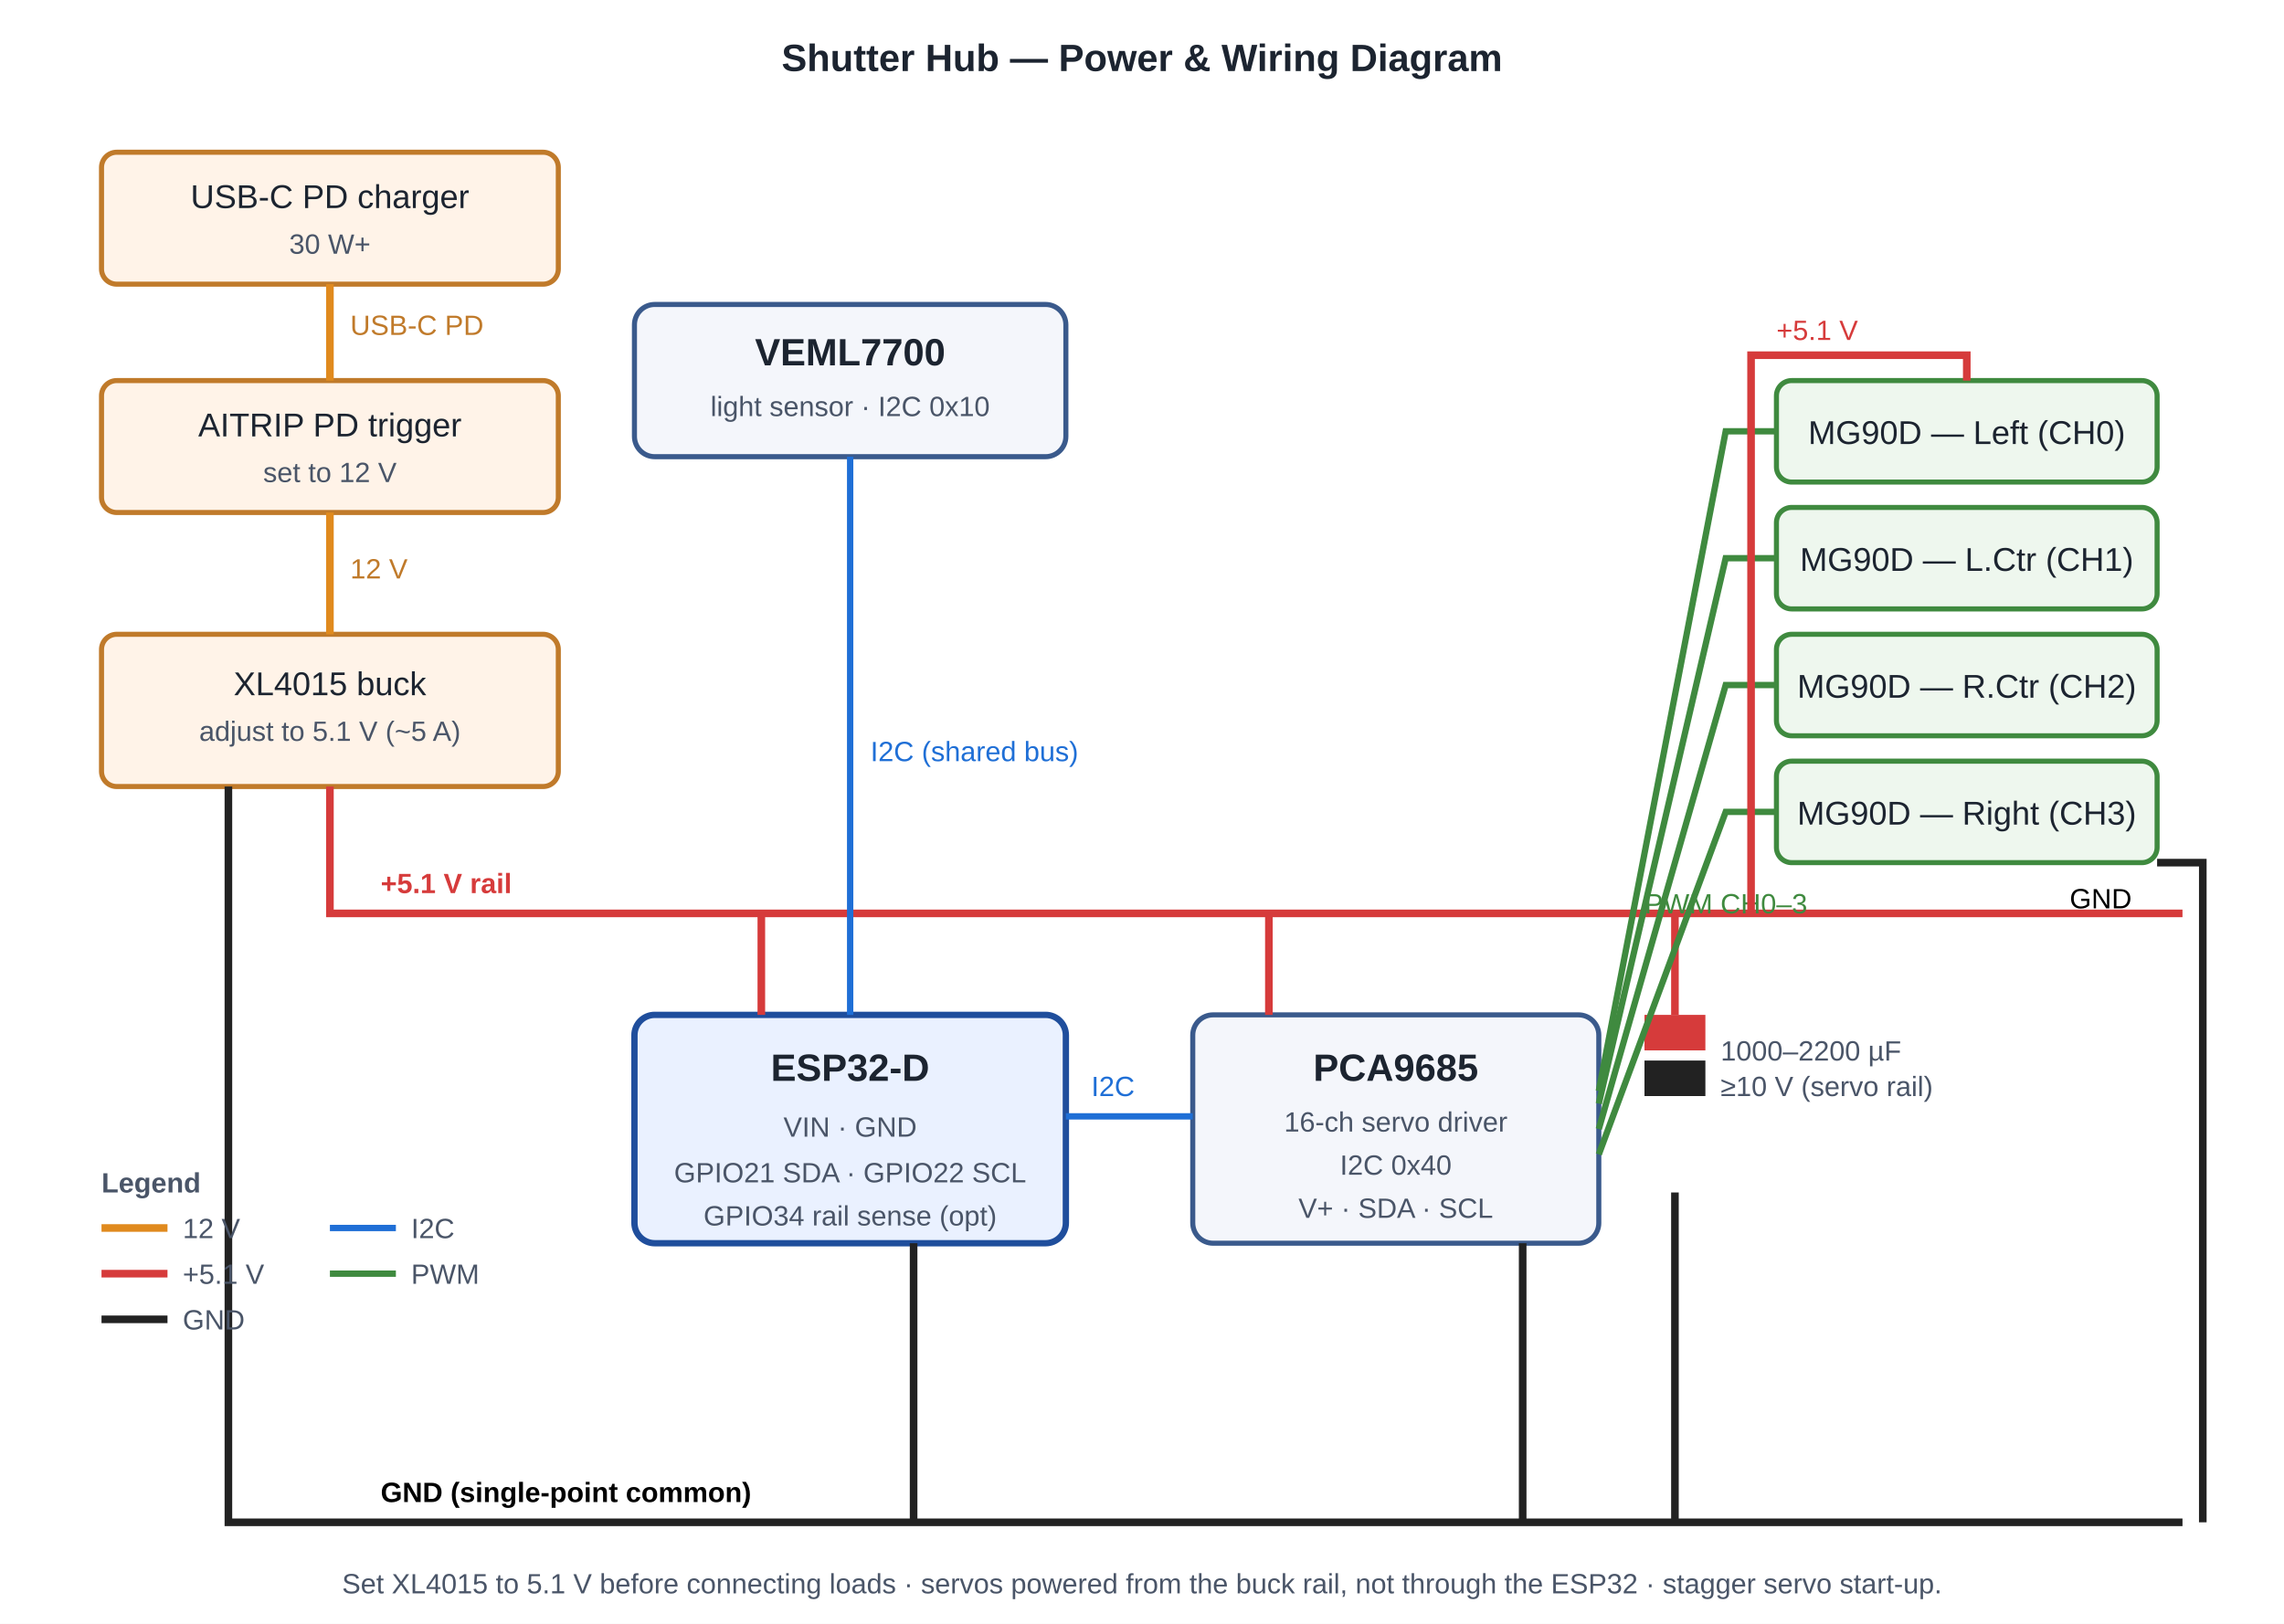
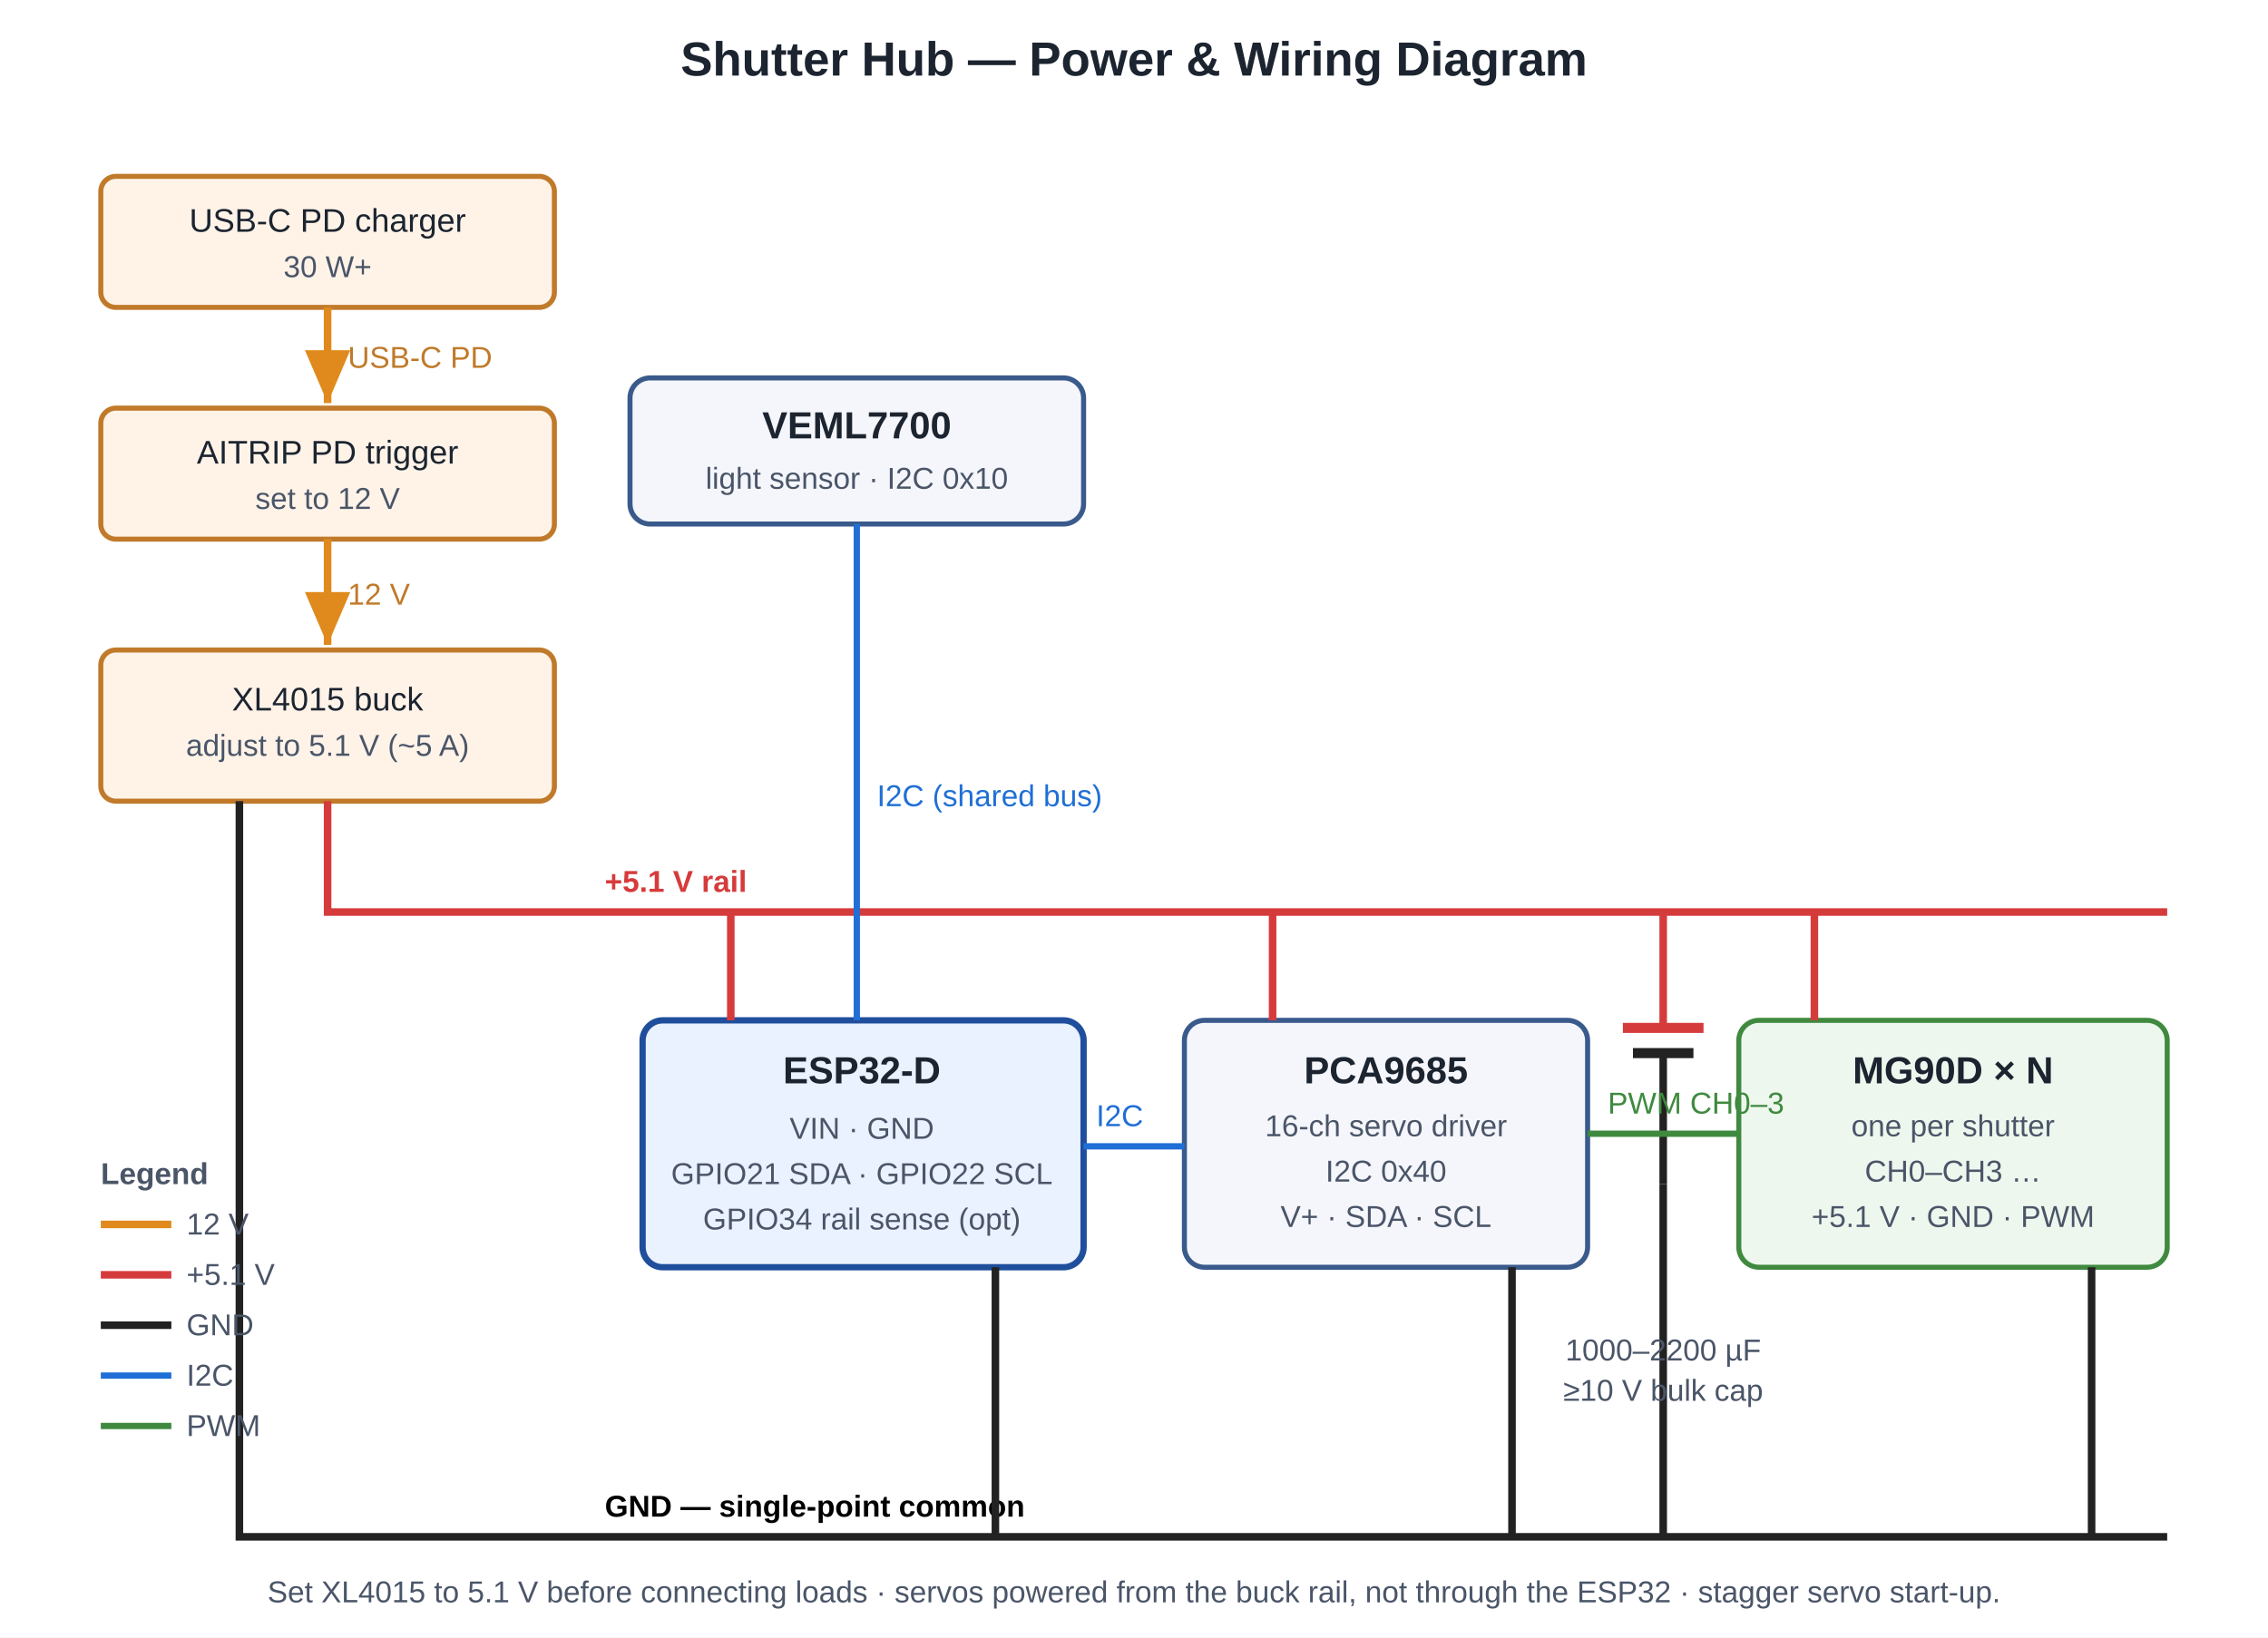
- <svg xmlns="http://www.w3.org/2000/svg" viewBox="0 0 900 640" font-family="Segoe UI, Arial, sans-serif">
-   <rect x="0" y="0" width="900" height="640" fill="#ffffff" />
+ <svg xmlns="http://www.w3.org/2000/svg" viewBox="0 0 900 650" font-family="Segoe UI, Arial, sans-serif">
+   <rect x="0" y="0" width="900" height="650" fill="#ffffff" />
+   <defs>
+     <marker id="wah" markerWidth="10" markerHeight="10" refX="7" refY="3" orient="auto">
+       <path d="M0,0 L7,3 L0,6 Z" fill="#e08a1e" />
+     </marker>
+   </defs>
  <style>
+     .pwr  { fill:#fff3e8; stroke:#c07a2a; stroke-width:2; }
    .box  { fill:#f4f6fb; stroke:#3a5a8c; stroke-width:2; }
-     .pwr  { fill:#fff3e8; stroke:#c07a2a; stroke-width:2; }
    .mcu  { fill:#eaf1ff; stroke:#1f4e9c; stroke-width:2.5; }
    .srv  { fill:#eef7ee; stroke:#3f8a3f; stroke-width:2; }
+     .title{ fill:#1c2430; font-size:19px; font-weight:bold; }
    .tb   { fill:#1c2430; font-size:15px; font-weight:bold; }
    .t    { fill:#1c2430; font-size:13px; }
-     .ts   { fill:#4a5568; font-size:11px; }
-     .v5   { stroke:#d63b3b; stroke-width:3; fill:none; }   /* +5.1V red */
-     .gnd  { stroke:#222; stroke-width:3; fill:none; }        /* GND black */
-     .v12  { stroke:#e08a1e; stroke-width:3; fill:none; }     /* 12V orange */
-     .i2c  { stroke:#1f6fd6; stroke-width:2.5; fill:none; }   /* I2C blue */
-     .pwm  { stroke:#3f8a3f; stroke-width:2.5; fill:none; }   /* PWM green */
-     .lab  { font-size:11px; }
+     .ts   { fill:#4a5568; font-size:12px; }
+     .v5   { stroke:#d63b3b; stroke-width:3; fill:none; }
+     .gnd  { stroke:#222;    stroke-width:3; fill:none; }
+     .v12  { stroke:#e08a1e; stroke-width:3; fill:none; }
+     .i2c  { stroke:#1f6fd6; stroke-width:2.5; fill:none; }
+     .pwm  { stroke:#3f8a3f; stroke-width:2.5; fill:none; }
+     .lab  { font-size:12px; }
  </style>
-   <text x="450" y="28" text-anchor="middle" class="tb" font-size="19">Shutter Hub — Power &amp; Wiring Diagram</text>
-   <rect class="pwr" x="40" y="60" width="180" height="52" rx="6" />
-   <text x="130" y="82" text-anchor="middle" class="t">USB-C PD charger</text>
-   <text x="130" y="100" text-anchor="middle" class="ts">30 W+</text>
-   <rect class="pwr" x="40" y="150" width="180" height="52" rx="6" />
-   <text x="130" y="172" text-anchor="middle" class="t">AITRIP PD trigger</text>
-   <text x="130" y="190" text-anchor="middle" class="ts">set to 12 V</text>
-   <rect class="pwr" x="40" y="250" width="180" height="60" rx="6" />
-   <text x="130" y="274" text-anchor="middle" class="t">XL4015 buck</text>
-   <text x="130" y="292" text-anchor="middle" class="ts">adjust to 5.1 V (~5 A)</text>
-   <path class="v12" d="M130,112 L130,150" />
-   <text x="138" y="132" class="lab" fill="#c07a2a">USB-C PD</text>
-   <path class="v12" d="M130,202 L130,250" />
-   <text x="138" y="228" class="lab" fill="#c07a2a">12 V</text>
-   <path class="v5" d="M130,310 L130,360 L860,360" />
-   <text x="150" y="352" class="lab" fill="#d63b3b" font-weight="bold">+5.1 V rail</text>
-   <path class="gnd" d="M90,310 L90,600 L860,600" />
-   <text x="150" y="592" class="lab" font-weight="bold">GND (single-point common)</text>
-   <rect class="mcu" x="250" y="400" width="170" height="90" rx="8" />
-   <text x="335" y="426" text-anchor="middle" class="tb">ESP32-D</text>
-   <text x="335" y="448" text-anchor="middle" class="ts">VIN · GND</text>
-   <text x="335" y="466" text-anchor="middle" class="ts">GPIO21 SDA · GPIO22 SCL</text>
-   <text x="335" y="483" text-anchor="middle" class="ts">GPIO34 rail sense (opt)</text>
-   <path class="v5" d="M300,360 L300,400" />
-   <path class="gnd" d="M360,490 L360,600" />
-   <rect class="box" x="470" y="400" width="160" height="90" rx="8" />
-   <text x="550" y="426" text-anchor="middle" class="tb">PCA9685</text>
-   <text x="550" y="446" text-anchor="middle" class="ts">16-ch servo driver</text>
-   <text x="550" y="463" text-anchor="middle" class="ts">I2C 0x40</text>
-   <text x="550" y="480" text-anchor="middle" class="ts">V+ · SDA · SCL</text>
-   <path class="v5" d="M500,360 L500,400" />
-   <path class="gnd" d="M600,490 L600,600" />
-   <path class="v5" d="M660,360 L660,400" />
-   <path class="gnd" d="M660,470 L660,600" />
-   <rect x="648" y="400" width="24" height="14" fill="#d63b3b" />
-   <rect x="648" y="418" width="24" height="14" fill="#222" />
-   <text x="678" y="418" class="ts">1000–2200 µF</text>
-   <text x="678" y="432" class="ts">≥10 V (servo rail)</text>
-   <rect class="box" x="250" y="120" width="170" height="60" rx="8" />
-   <text x="335" y="144" text-anchor="middle" class="tb">VEML7700</text>
-   <text x="335" y="164" text-anchor="middle" class="ts">light sensor · I2C 0x10</text>
-   <path class="i2c" d="M420,440 L470,440" />
-   <text x="430" y="432" class="lab" fill="#1f6fd6">I2C</text>
-   <path class="i2c" d="M335,400 L335,180" />
-   <text x="343" y="300" class="lab" fill="#1f6fd6">I2C (shared bus)</text>
-   <g>
-     <rect class="srv" x="700" y="150" width="150" height="40" rx="6" />
-     <text x="775" y="175" text-anchor="middle" class="t">MG90D — Left (CH0)</text>
-     <rect class="srv" x="700" y="200" width="150" height="40" rx="6" />
-     <text x="775" y="225" text-anchor="middle" class="t">MG90D — L.Ctr (CH1)</text>
-     <rect class="srv" x="700" y="250" width="150" height="40" rx="6" />
-     <text x="775" y="275" text-anchor="middle" class="t">MG90D — R.Ctr (CH2)</text>
-     <rect class="srv" x="700" y="300" width="150" height="40" rx="6" />
-     <text x="775" y="325" text-anchor="middle" class="t">MG90D — Right (CH3)</text>
-   </g>
-   <g>
-     <path class="pwm" d="M630,430 L680,170 L700,170" />
-     <path class="pwm" d="M630,435 L680,220 L700,220" />
-     <path class="pwm" d="M630,445 L680,270 L700,270" />
-     <path class="pwm" d="M630,455 L680,320 L700,320" />
-   </g>
-   <text x="648" y="360" class="lab" fill="#3f8a3f">PWM CH0–3</text>
-   <path class="v5" d="M775,150 L775,140 L690,140 L690,360" />
-   <text x="700" y="134" class="lab" fill="#d63b3b">+5.1 V</text>
-   <path class="gnd" d="M850,340 L868,340 L868,600" />
-   <text x="840" y="358" class="lab" text-anchor="end">GND</text>
+   <text x="450" y="30" text-anchor="middle" class="title">Shutter Hub — Power &amp; Wiring Diagram</text>
+   <rect class="pwr" x="40" y="70" width="180" height="52" rx="6" />
+   <text x="130" y="92" text-anchor="middle" class="t">USB-C PD charger</text>
+   <text x="130" y="110" text-anchor="middle" class="ts">30 W+</text>
+   <rect class="pwr" x="40" y="162" width="180" height="52" rx="6" />
+   <text x="130" y="184" text-anchor="middle" class="t">AITRIP PD trigger</text>
+   <text x="130" y="202" text-anchor="middle" class="ts">set to 12 V</text>
+   <rect class="pwr" x="40" y="258" width="180" height="60" rx="6" />
+   <text x="130" y="282" text-anchor="middle" class="t">XL4015 buck</text>
+   <text x="130" y="300" text-anchor="middle" class="ts">adjust to 5.1 V (~5 A)</text>
+   <path class="v12" d="M130,122 L130,160" marker-end="url(#wah)" />
+   <text x="138" y="146" class="lab" fill="#c07a2a">USB-C PD</text>
+   <path class="v12" d="M130,214 L130,256" marker-end="url(#wah)" />
+   <text x="138" y="240" class="lab" fill="#c07a2a">12 V</text>
+   <path class="v5" d="M130,318 L130,362 L860,362" />
+   <text x="240" y="354" class="lab" fill="#d63b3b" font-weight="bold">+5.1 V rail</text>
+   <path class="gnd" d="M95,318 L95,610 L860,610" />
+   <text x="240" y="602" class="lab" font-weight="bold">GND — single-point common</text>
+   <rect class="box" x="250" y="150" width="180" height="58" rx="8" />
+   <text x="340" y="174" text-anchor="middle" class="tb">VEML7700</text>
+   <text x="340" y="194" text-anchor="middle" class="ts">light sensor · I2C 0x10</text>
+   <rect class="mcu" x="255" y="405" width="175" height="98" rx="8" />
+   <text x="342" y="430" text-anchor="middle" class="tb">ESP32-D</text>
+   <text x="342" y="452" text-anchor="middle" class="ts">VIN · GND</text>
+   <text x="342" y="470" text-anchor="middle" class="ts">GPIO21 SDA · GPIO22 SCL</text>
+   <text x="342" y="488" text-anchor="middle" class="ts">GPIO34 rail sense (opt)</text>
+   <path class="v5" d="M290,405 L290,362" />
+   <path class="gnd" d="M395,503 L395,610" />
+   <rect class="box" x="470" y="405" width="160" height="98" rx="8" />
+   <text x="550" y="430" text-anchor="middle" class="tb">PCA9685</text>
+   <text x="550" y="451" text-anchor="middle" class="ts">16-ch servo driver</text>
+   <text x="550" y="469" text-anchor="middle" class="ts">I2C 0x40</text>
+   <text x="550" y="487" text-anchor="middle" class="ts">V+ · SDA · SCL</text>
+   <path class="v5" d="M505,405 L505,362" />
+   <path class="gnd" d="M600,503 L600,610" />
+   <rect class="srv" x="690" y="405" width="170" height="98" rx="8" />
+   <text x="775" y="430" text-anchor="middle" class="tb">MG90D  × N</text>
+   <text x="775" y="451" text-anchor="middle" class="ts">one per shutter</text>
+   <text x="775" y="469" text-anchor="middle" class="ts">CH0–CH3 …</text>
+   <text x="775" y="487" text-anchor="middle" class="ts">+5.1 V · GND · PWM</text>
+   <path class="v5" d="M720,405 L720,362" />
+   <path class="gnd" d="M830,503 L830,610" />
+   <line class="v5" x1="660" y1="362" x2="660" y2="408" />
+   <line x1="644" y1="408" x2="676" y2="408" stroke="#d63b3b" stroke-width="4" />
+   <line x1="648" y1="418" x2="672" y2="418" stroke="#222" stroke-width="4" />
+   <line class="gnd" x1="660" y1="418" x2="660" y2="470" />
+   <path class="gnd" d="M660,470 L660,610" />
+   <text x="660" y="540" text-anchor="middle" class="ts">1000–2200 µF</text>
+   <text x="660" y="556" text-anchor="middle" class="ts">≥10 V bulk cap</text>
+   <path class="i2c" d="M430,455 L470,455" />
+   <text x="435" y="447" class="lab" fill="#1f6fd6">I2C</text>
+   <path class="i2c" d="M340,405 L340,208" />
+   <text x="348" y="320" class="lab" fill="#1f6fd6">I2C (shared bus)</text>
+   <path class="pwm" d="M630,450 L690,450" />
+   <text x="638" y="442" class="lab" fill="#3f8a3f">PWM CH0–3</text>
  <g transform="translate(40,470)">
    <text x="0" y="0" class="ts" font-weight="bold">Legend</text>
-     <line x1="0" y1="14" x2="26" y2="14" class="v12" />
-     <text x="32" y="18" class="ts">12 V</text>
-     <line x1="0" y1="32" x2="26" y2="32" class="v5" />
-     <text x="32" y="36" class="ts">+5.1 V</text>
-     <line x1="0" y1="50" x2="26" y2="50" class="gnd" />
-     <text x="32" y="54" class="ts">GND</text>
-     <line x1="90" y1="14" x2="116" y2="14" class="i2c" />
-     <text x="122" y="18" class="ts">I2C</text>
-     <line x1="90" y1="32" x2="116" y2="32" class="pwm" />
-     <text x="122" y="36" class="ts">PWM</text>
+     <line x1="0" y1="16" x2="28" y2="16" class="v12" />
+     <text x="34" y="20" class="ts">12 V</text>
+     <line x1="0" y1="36" x2="28" y2="36" class="v5" />
+     <text x="34" y="40" class="ts">+5.1 V</text>
+     <line x1="0" y1="56" x2="28" y2="56" class="gnd" />
+     <text x="34" y="60" class="ts">GND</text>
+     <line x1="0" y1="76" x2="28" y2="76" class="i2c" />
+     <text x="34" y="80" class="ts">I2C</text>
+     <line x1="0" y1="96" x2="28" y2="96" class="pwm" />
+     <text x="34" y="100" class="ts">PWM</text>
  </g>
-   <text x="450" y="628" text-anchor="middle" class="ts">Set XL4015 to 5.1 V before connecting loads · servos powered from the buck rail, not through the ESP32 · stagger servo start-up.</text>
+   <text x="450" y="636" text-anchor="middle" class="ts">Set XL4015 to 5.1 V before connecting loads · servos powered from the buck rail, not through the ESP32 · stagger servo start-up.</text>
</svg>
